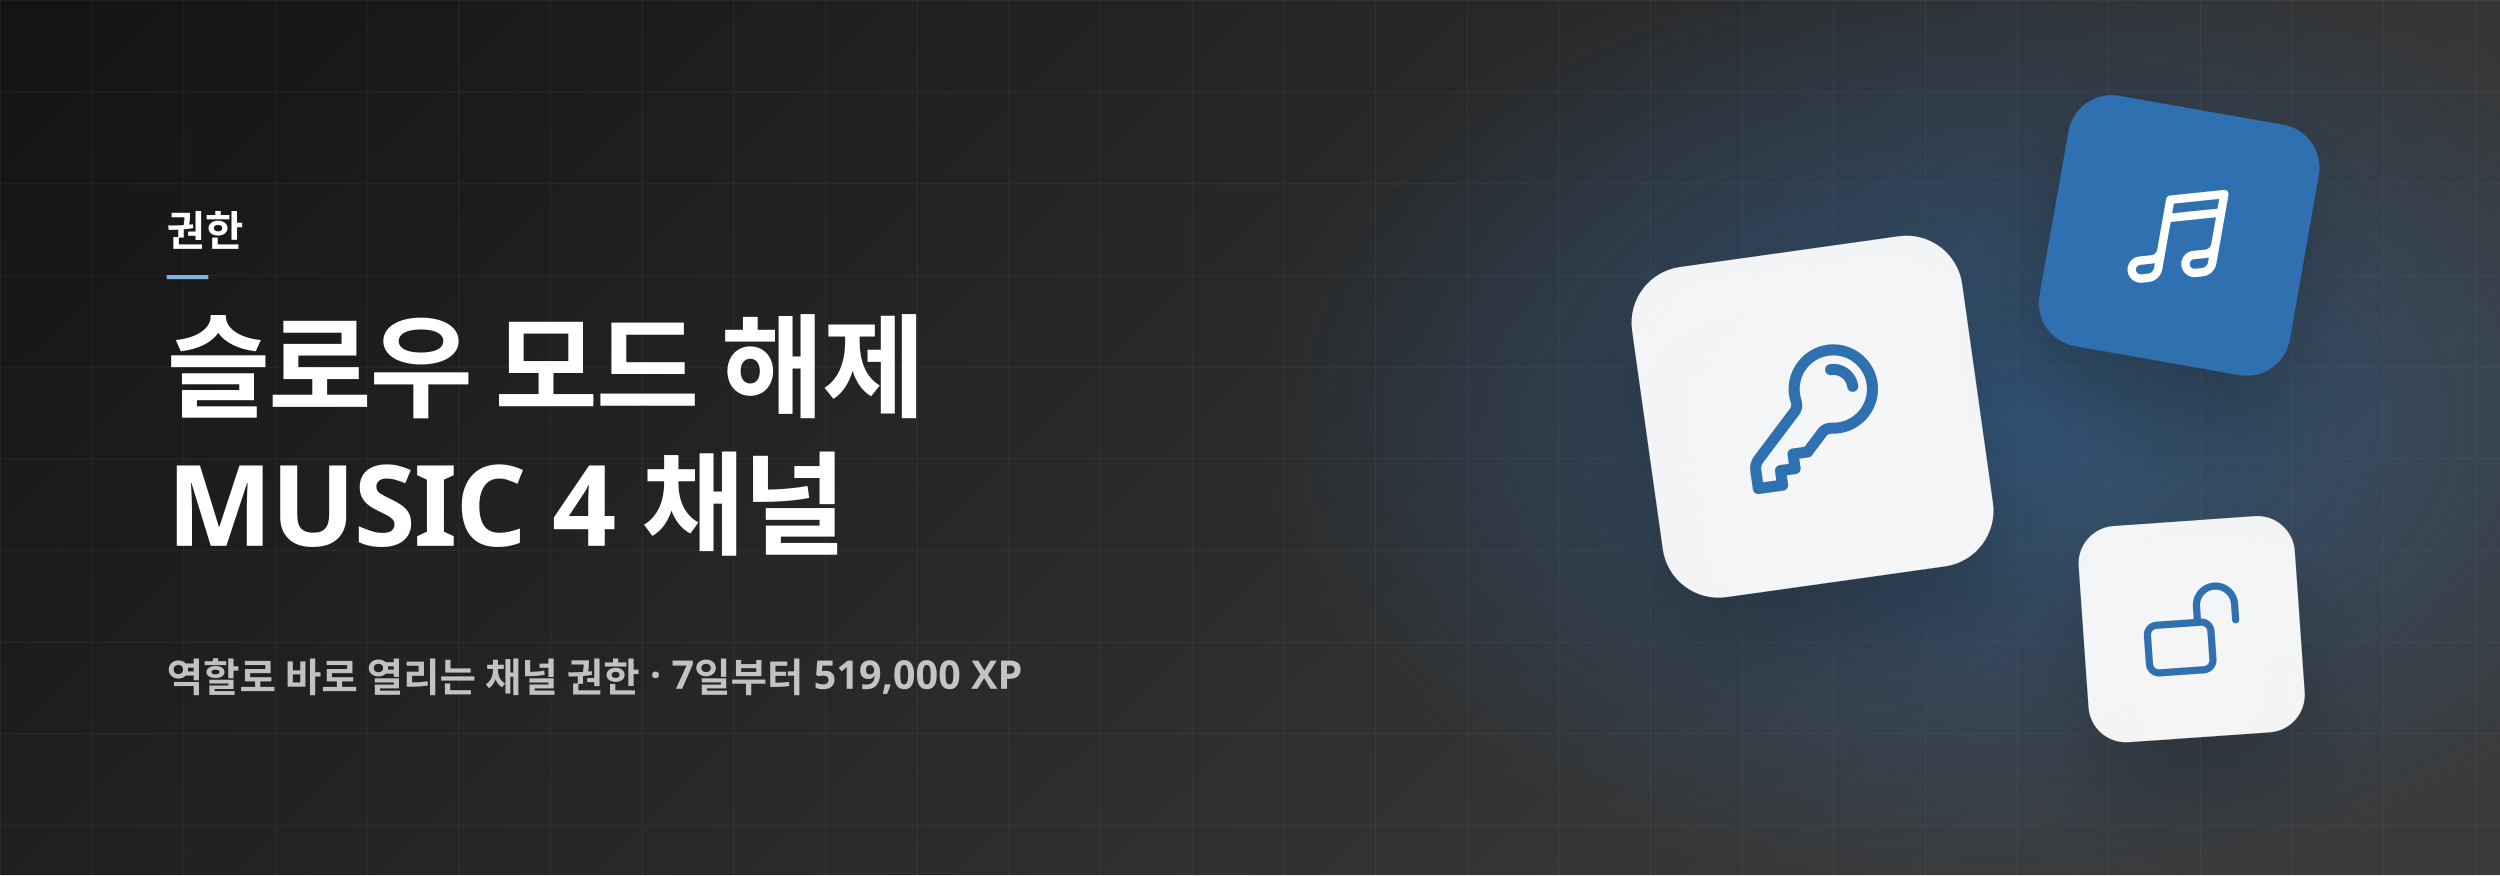
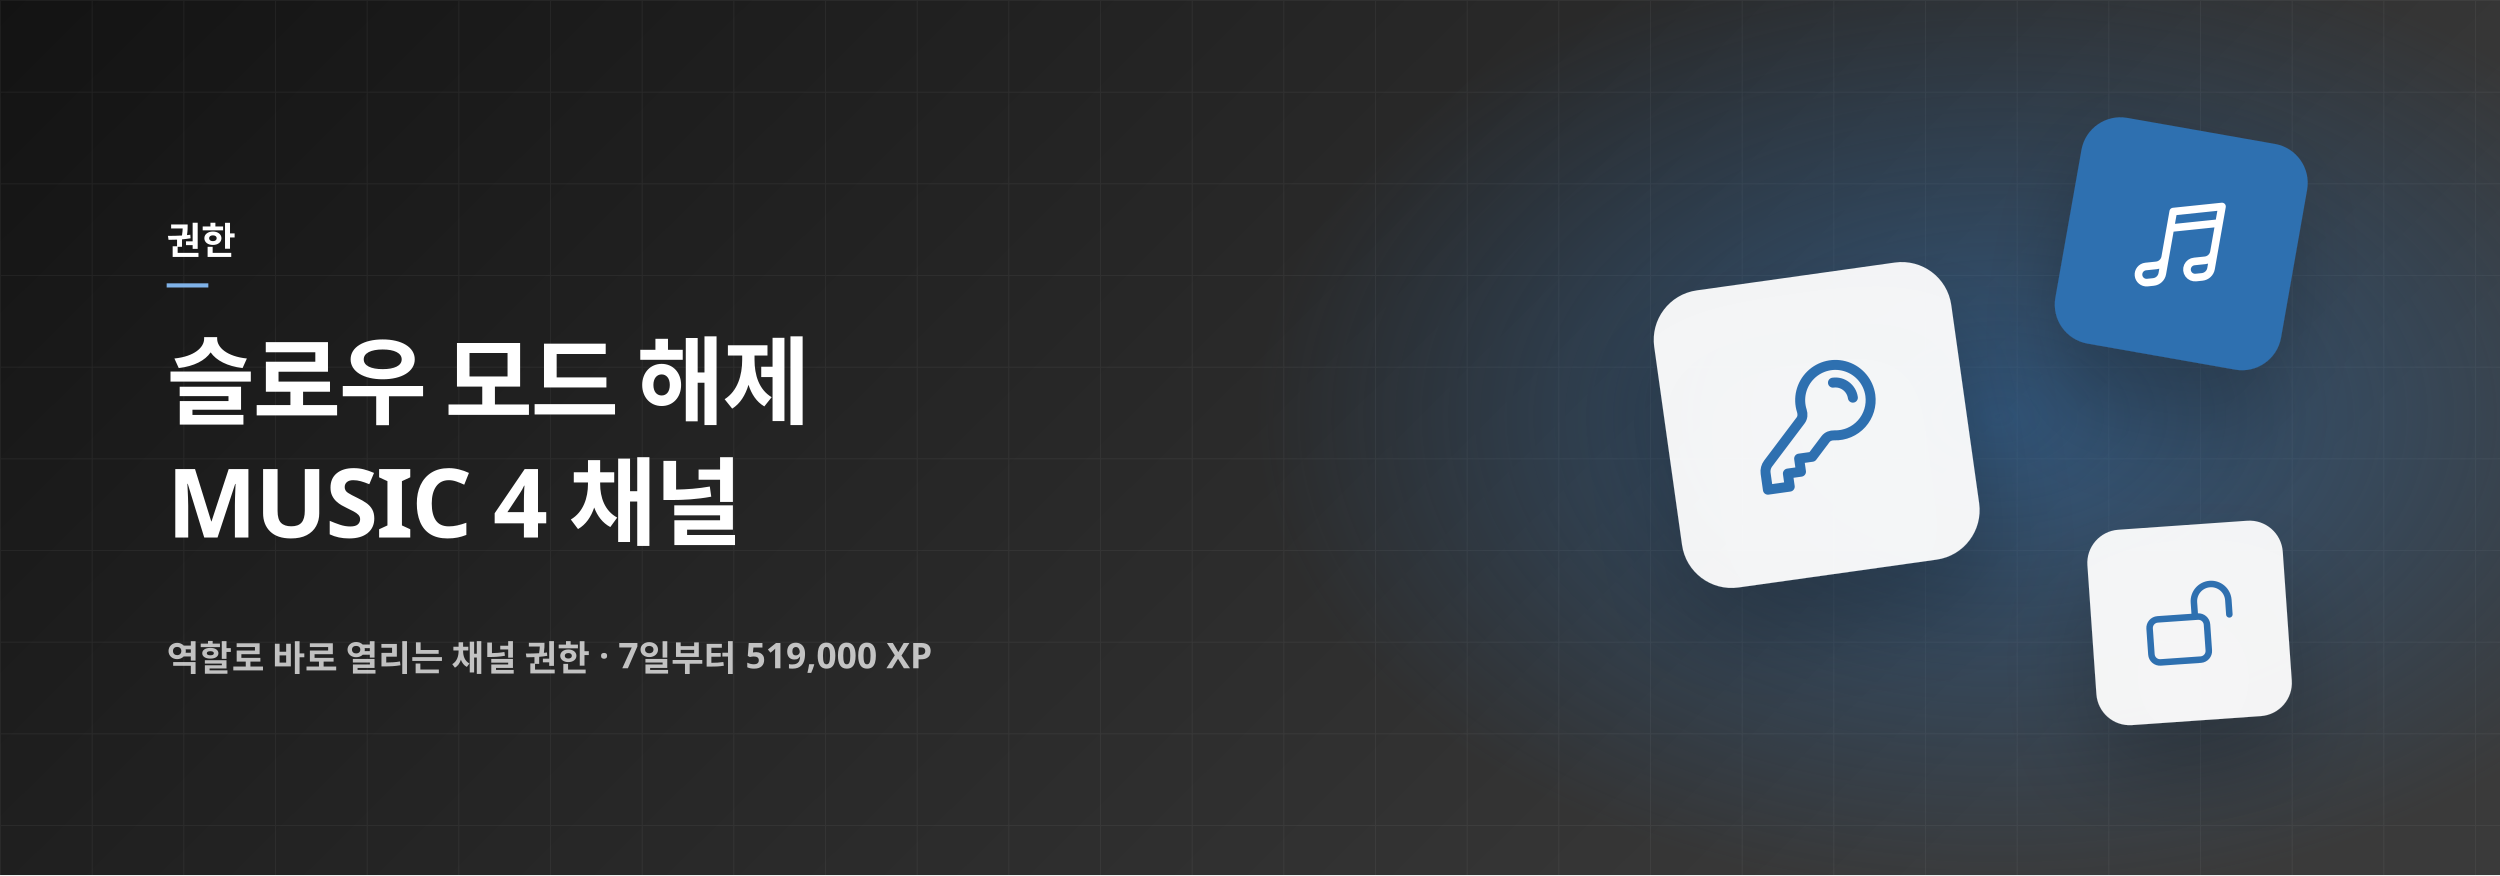
<svg xmlns="http://www.w3.org/2000/svg" width="1200" height="420" viewBox="0 0 1200 420">
  <defs>
    <linearGradient id="bg" x1="0" y1="0" x2="1" y2="0.35">
      <stop offset="0" stop-color="#131313" />
      <stop offset="1" stop-color="#3a3a3a" />
    </linearGradient>
    <radialGradient id="glow" cx="0.5" cy="0.5" r="0.5">
      <stop offset="0" stop-color="#2f6fb0" stop-opacity=".55" />
      <stop offset="1" stop-color="#2f6fb0" stop-opacity="0" />
    </radialGradient>
    <filter id="sh" x="-30%" y="-30%" width="160%" height="170%">
      <feDropShadow dx="0" dy="26" stdDeviation="22" flood-color="#000" flood-opacity=".22" />
    </filter>
    <pattern id="grid" width="44" height="44" patternUnits="userSpaceOnUse">
      <path d="M44 0H0V44" fill="none" stroke="rgba(255,255,255,.05)" stroke-width="1" />
    </pattern>
  </defs>
  <rect width="1200" height="420" fill="url(#bg)" />
  <rect width="1200" height="420" fill="url(#grid)" />
  <ellipse cx="960" cy="200" rx="360" ry="230" fill="url(#glow)" />
-   <text x="80" y="118" font-family="'Noto Sans KR','Apple SD Gothic Neo','Malgun Gothic','Pretendard',sans-serif" font-size="20" font-weight="900" fill="#ffffff">권한</text>
-   <rect x="80" y="132" width="20" height="2" fill="#7fb2e8" />
-   <text x="80" y="196" font-family="'Noto Sans KR','Apple SD Gothic Neo','Malgun Gothic','Pretendard',sans-serif" font-size="54" font-weight="900" fill="#ffffff" letter-spacing="-1">슬로우 모드 해제</text>
-   <text x="80" y="262" font-family="'Noto Sans KR','Apple SD Gothic Neo','Malgun Gothic','Pretendard',sans-serif" font-size="54" font-weight="900" fill="#ffffff" letter-spacing="-1">MUSIC 4 채널</text>
-   <text x="80" y="332" font-family="'Noto Sans KR','Apple SD Gothic Neo','Malgun Gothic','Pretendard',sans-serif" font-size="19" font-weight="700" fill="rgba(255,255,255,.72)">역할로 바로 열리는 채널 권한 · 7일부터 519,000 XP</text>
-   <g transform="translate(790,120) rotate(-8 80 80)" filter="url(#sh)">
-     <rect width="160" height="160" rx="27" fill="rgba(255,255,255,.94)" />
-     <g transform="translate(42.4,42.4) scale(3.133333)" fill="none" stroke="#2f6fb0" stroke-width="1.7" stroke-linecap="round" stroke-linejoin="round">
+   <text x="80" y="122" font-family="'Noto Sans KR','Apple SD Gothic Neo','Malgun Gothic','Pretendard',sans-serif" font-size="18" font-weight="900" fill="#ffffff">권한</text>
+   <rect x="80" y="136" width="20" height="2" fill="#7fb2e8" />
+   <text x="80" y="200" font-family="'Noto Sans KR','Apple SD Gothic Neo','Malgun Gothic','Pretendard',sans-serif" font-size="46" font-weight="900" fill="#ffffff" letter-spacing="-1">슬로우 모드 해제</text>
+   <text x="80" y="258" font-family="'Noto Sans KR','Apple SD Gothic Neo','Malgun Gothic','Pretendard',sans-serif" font-size="46" font-weight="900" fill="#ffffff" letter-spacing="-1">MUSIC 4 채널</text>
+   <text x="80" y="322" font-family="'Noto Sans KR','Apple SD Gothic Neo','Malgun Gothic','Pretendard',sans-serif" font-size="17" font-weight="700" fill="rgba(255,255,255,.72)">역할로 바로 열리는 채널 권한 · 7일부터 519,000 XP</text>
+   <g transform="translate(800,132) rotate(-8 72 72)" filter="url(#sh)">
+     <rect width="144" height="144" rx="24" fill="rgba(255,255,255,.94)" />
+     <g transform="translate(38.16,38.16) scale(2.82)" fill="none" stroke="#2f6fb0" stroke-width="1.7" stroke-linecap="round" stroke-linejoin="round">
      <path d="M15.75 5.25a3 3 0 013 3m3 0a6 6 0 01-7.029 5.912c-.563-.097-1.159.026-1.563.43L10.5 17.25H8.25v2.25H6v2.25H2.25v-2.818c0-.597.237-1.17.659-1.591l6.499-6.499c.404-.404.527-1 .43-1.563A6 6 0 1121.75 8.25z" />
    </g>
  </g>
-   <g transform="translate(985,52) rotate(10 61 61)" filter="url(#sh)">
-     <rect width="122" height="122" rx="21" fill="#2f6fb0" />
-     <g transform="translate(32.33,32.33) scale(2.389167)" fill="none" stroke="#ffffff" stroke-width="1.7" stroke-linecap="round" stroke-linejoin="round">
+   <g transform="translate(992,62) rotate(10 55 55)" filter="url(#sh)">
+     <rect width="110" height="110" rx="19" fill="#2f6fb0" />
+     <g transform="translate(29.15,29.15) scale(2.154167)" fill="none" stroke="#ffffff" stroke-width="1.7" stroke-linecap="round" stroke-linejoin="round">
      <path d="M9 9l10.5-3m0 6.553v3.75a2.25 2.25 0 01-1.632 2.163l-1.32.377a1.803 1.803 0 11-.99-3.467l2.31-.66a2.25 2.25 0 001.632-2.163zm0 0V2.25L9 5.25v10.303m0 0v3.75a2.25 2.25 0 01-1.632 2.163l-1.32.377a1.803 1.803 0 01-.99-3.467l2.31-.66A2.25 2.25 0 009 15.553z" />
    </g>
  </g>
-   <g transform="translate(1000,250) rotate(-4 52 52)" filter="url(#sh)">
-     <rect width="104" height="104" rx="18" fill="rgba(255,255,255,.94)" />
-     <g transform="translate(27.56,27.56) scale(2.036667)" fill="none" stroke="#2f6fb0" stroke-width="1.7" stroke-linecap="round" stroke-linejoin="round">
+   <g transform="translate(1004,252) rotate(-4 47 47)" filter="url(#sh)">
+     <rect width="94" height="94" rx="16" fill="rgba(255,255,255,.94)" />
+     <g transform="translate(24.91,24.91) scale(1.840833)" fill="none" stroke="#2f6fb0" stroke-width="1.7" stroke-linecap="round" stroke-linejoin="round">
      <path d="M13.5 10.5V6.75a4.5 4.5 0 119 0v3.75M3.75 21.75h10.5a2.25 2.25 0 002.25-2.25v-6.75a2.25 2.25 0 00-2.25-2.25H3.75a2.25 2.25 0 00-2.25 2.25v6.75a2.25 2.25 0 002.25 2.25z" />
    </g>
  </g>
</svg>
